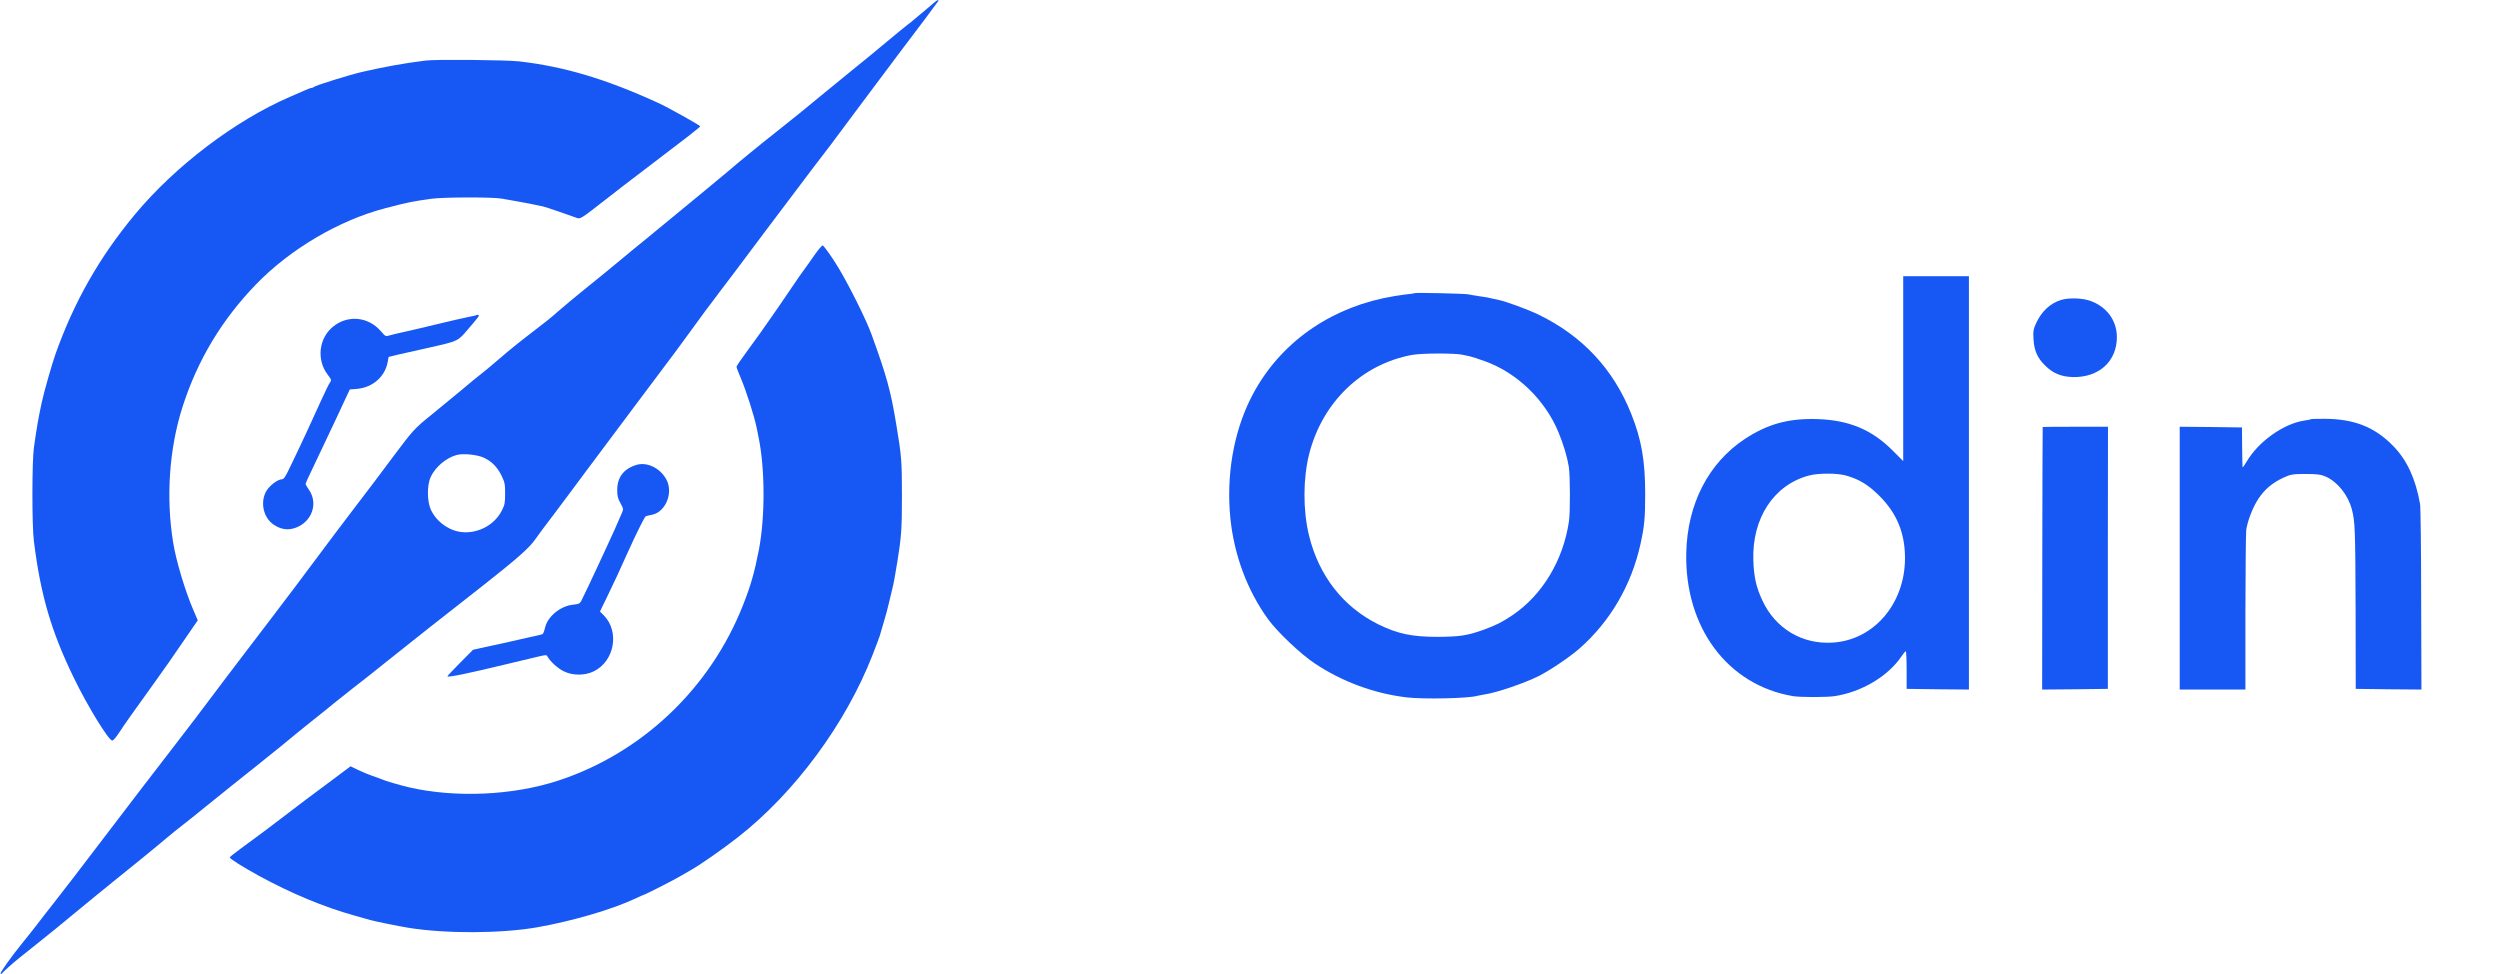
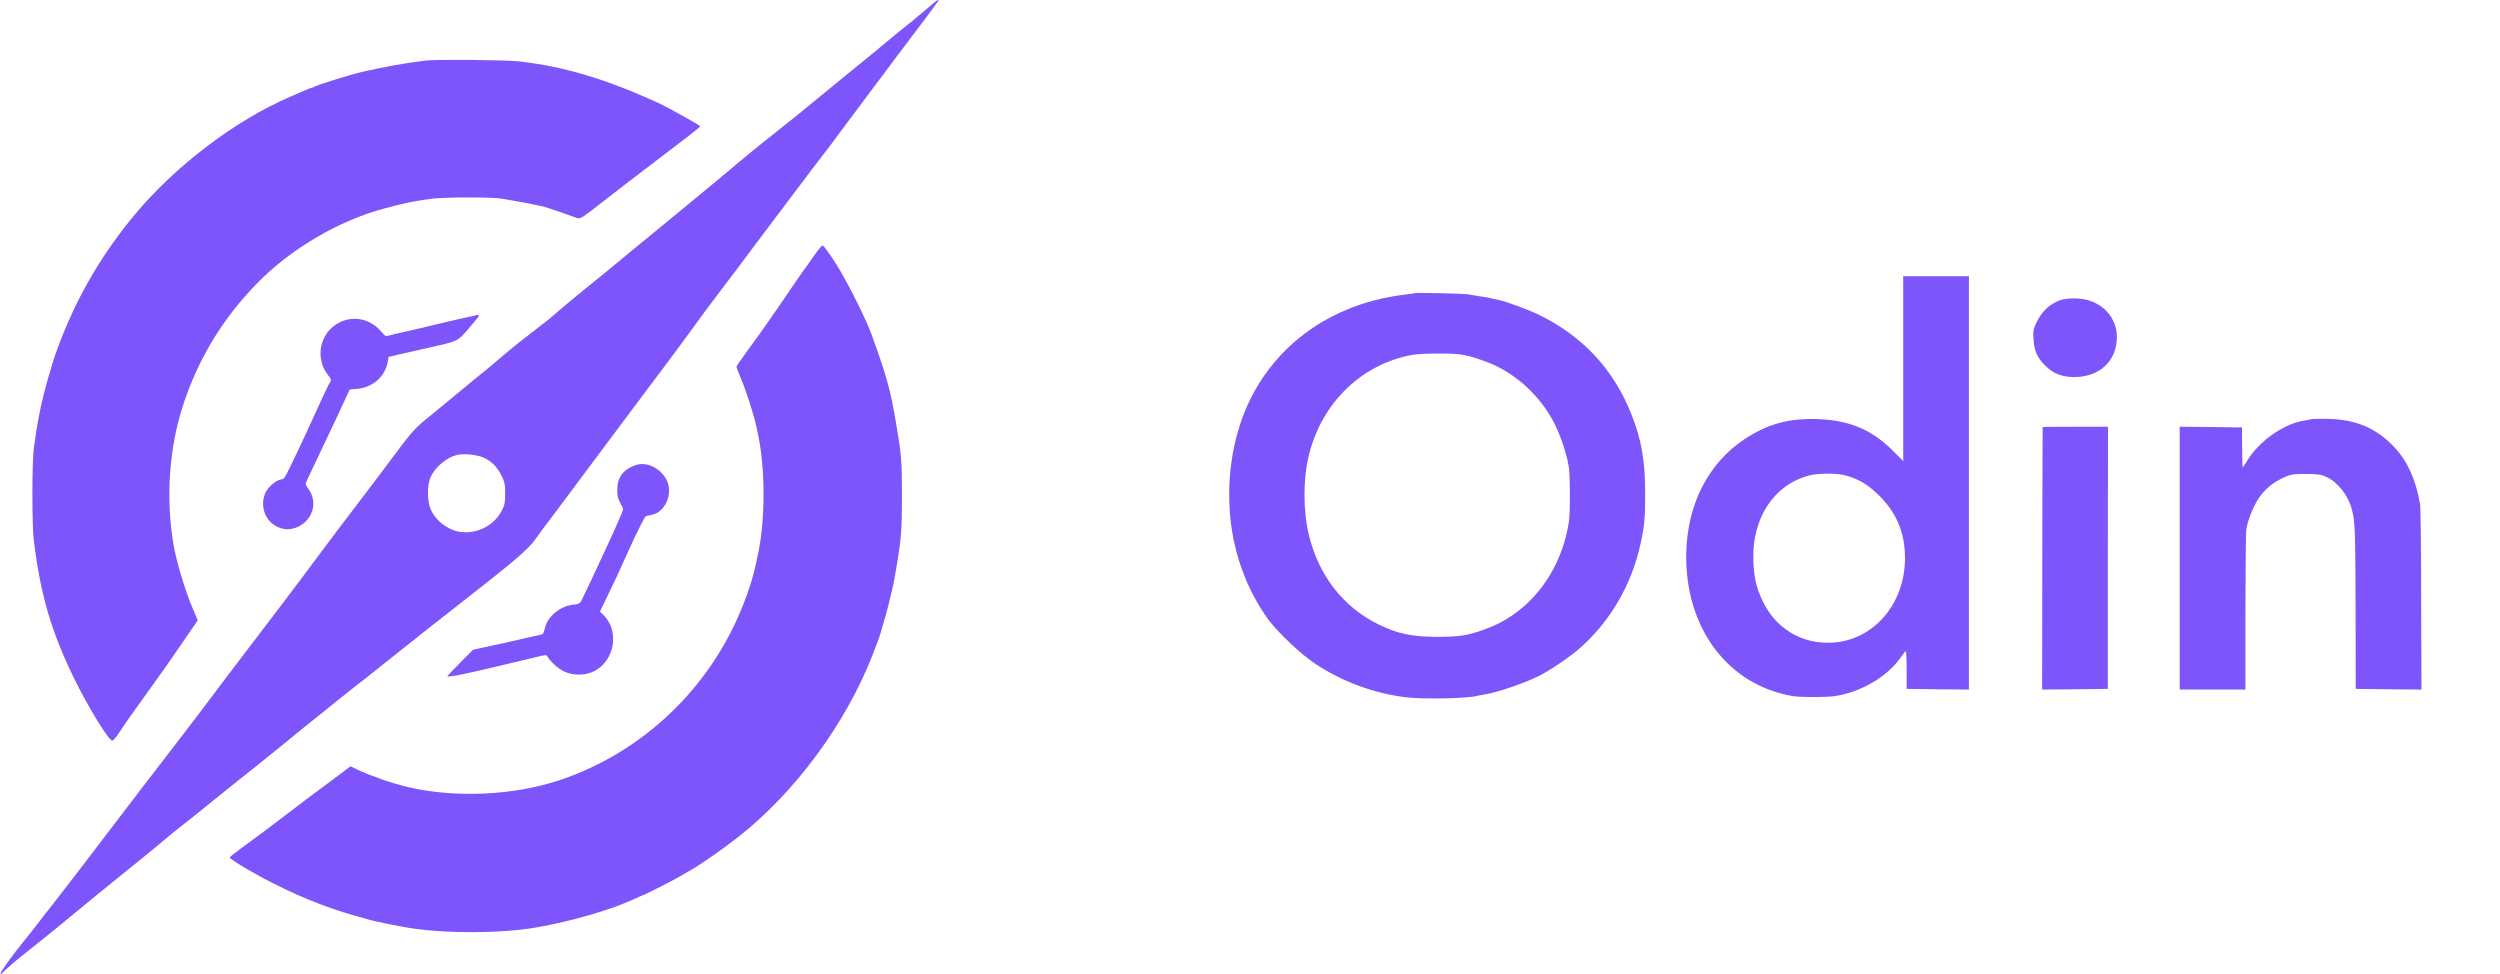
<svg xmlns="http://www.w3.org/2000/svg" width="100%" height="100%" viewBox="0 0 2274.26 886" preserveAspectRatio="xMidYMid meet" role="img" aria-label="Odin">
-   <g transform="translate(0,886) scale(0.1,-0.1)" fill="#1758F5" stroke="none">
+   <g transform="translate(0,886) scale(0.1,-0.1)" fill="#7D55FA" stroke="none">
    <path d="M8499 8837 c-14 -12 -49 -42 -79 -67 -30 -25 -70 -59 -90 -75 -19 -17 -55 -47 -80 -65 -25 -19 -112 -91 -195 -160 -82 -69 -220 -182 -305 -250 -85 -69 -209 -170 -275 -225 -173 -143 -261 -215 -420 -340 -152 -120 -347 -280 -435 -356 -30 -26 -123 -103 -206 -171 -83 -68 -216 -177 -295 -243 -79 -66 -189 -156 -243 -200 -55 -44 -161 -131 -235 -193 -75 -63 -215 -177 -311 -254 -96 -78 -209 -171 -250 -208 -68 -60 -112 -96 -250 -201 -100 -76 -200 -157 -295 -239 -55 -48 -123 -104 -151 -126 -28 -21 -116 -93 -195 -160 -79 -66 -201 -166 -271 -223 -144 -115 -165 -139 -342 -376 -154 -206 -182 -244 -383 -507 -87 -114 -219 -289 -293 -389 -74 -100 -168 -225 -208 -278 -40 -53 -134 -177 -209 -276 -75 -99 -185 -243 -244 -320 -59 -77 -138 -180 -175 -230 -238 -317 -379 -503 -509 -670 -171 -221 -370 -481 -548 -715 -263 -346 -449 -588 -522 -680 -41 -52 -108 -137 -147 -189 -40 -52 -102 -130 -138 -174 -99 -122 -203 -268 -195 -275 3 -3 9 -2 13 3 9 13 98 93 147 132 22 18 112 90 200 160 88 70 212 171 275 224 63 52 162 133 219 180 57 46 134 109 171 139 37 30 147 120 246 199 98 80 206 168 239 197 33 28 105 87 160 129 55 43 132 104 170 136 71 58 452 364 510 409 57 44 340 274 345 280 3 3 64 52 135 109 72 57 171 136 220 177 50 40 122 97 160 127 39 29 183 143 320 253 138 110 302 240 365 290 113 89 313 246 501 393 308 243 415 337 470 417 15 23 94 129 175 235 80 107 201 268 267 358 67 90 272 365 456 610 393 523 441 588 501 672 77 107 197 270 277 374 43 55 227 300 410 545 184 245 384 510 445 590 134 173 129 167 444 590 137 184 281 376 319 426 185 244 360 477 369 492 11 19 -6 14 -35 -11z m-4099 -4140 c73 -33 126 -88 164 -167 28 -59 31 -74 31 -160 0 -85 -3 -101 -29 -153 -85 -171 -308 -249 -474 -166 -77 38 -136 97 -171 169 -37 78 -38 229 -1 305 43 90 142 172 235 196 59 16 186 3 245 -24z" />
    <path d="M3870 8309 c-217 -28 -357 -54 -575 -103 -117 -27 -424 -123 -440 -137 -5 -5 -15 -9 -22 -9 -7 0 -36 -11 -65 -24 -29 -13 -87 -38 -128 -56 -501 -216 -1048 -631 -1416 -1075 -319 -384 -550 -790 -719 -1265 -33 -93 -105 -347 -125 -440 -33 -155 -43 -211 -72 -415 -17 -122 -18 -703 0 -845 61 -492 157 -821 363 -1245 125 -258 314 -566 349 -572 9 -2 34 27 65 74 46 71 138 201 320 453 74 102 179 252 311 446 l83 121 -39 91 c-74 170 -158 450 -184 612 -68 413 -37 859 85 1240 136 424 357 792 669 1114 310 320 753 581 1172 691 214 56 247 62 423 87 113 15 558 16 640 1 33 -6 92 -17 130 -23 61 -10 162 -30 245 -48 13 -3 81 -25 150 -49 69 -24 139 -49 156 -55 34 -12 37 -10 264 167 115 90 178 139 360 277 363 275 499 381 500 389 0 8 -296 174 -385 214 -474 217 -854 330 -1265 377 -119 13 -762 19 -850 7z" />
    <path d="M7409 6539 c-35 -51 -78 -111 -95 -134 -18 -23 -68 -96 -112 -161 -69 -104 -157 -230 -282 -408 -19 -27 -77 -106 -127 -175 -51 -69 -93 -131 -93 -138 0 -6 16 -49 36 -95 52 -122 127 -356 148 -463 3 -16 10 -52 16 -79 60 -290 61 -725 4 -1026 -41 -210 -74 -326 -146 -508 -298 -754 -917 -1342 -1676 -1592 -415 -137 -942 -160 -1367 -61 -76 18 -210 57 -240 71 -11 5 -49 19 -85 31 -36 12 -96 37 -133 55 l-68 33 -163 -122 c-90 -67 -201 -150 -247 -184 -46 -35 -140 -106 -209 -159 -125 -96 -188 -143 -379 -283 -56 -41 -101 -77 -101 -81 0 -12 119 -87 265 -167 295 -161 591 -284 870 -362 61 -17 126 -36 145 -41 47 -13 258 -56 345 -70 339 -55 842 -53 1170 4 322 57 679 161 893 261 40 19 76 35 79 35 9 0 276 136 333 170 30 18 75 44 100 58 79 44 281 185 422 295 518 405 981 1032 1225 1657 33 85 63 164 66 175 3 11 19 65 35 120 17 55 37 129 45 165 9 36 23 96 32 133 17 69 23 102 49 262 36 221 41 296 41 595 0 315 -4 366 -51 645 -52 315 -86 437 -226 824 -45 125 -194 426 -295 596 -57 96 -136 208 -149 212 -6 2 -40 -38 -75 -88z" />
    <path d="M4338 5995 c-2 -3 -40 -12 -84 -20 -43 -9 -153 -34 -244 -56 -183 -44 -204 -49 -340 -80 -52 -11 -110 -25 -129 -31 -32 -10 -35 -9 -77 40 -114 131 -298 149 -431 43 -132 -104 -156 -302 -53 -438 36 -48 37 -50 21 -74 -10 -13 -43 -82 -76 -154 -87 -193 -193 -422 -283 -607 -45 -95 -60 -118 -77 -118 -38 0 -112 -56 -142 -107 -58 -99 -28 -241 64 -304 66 -46 135 -56 205 -29 146 55 204 220 119 344 -17 24 -31 49 -31 54 0 5 18 46 40 91 22 45 72 150 111 234 40 84 95 202 125 264 29 61 69 147 89 191 l37 79 62 5 c147 12 261 112 284 251 l7 40 95 23 c52 12 178 40 280 63 260 59 254 56 346 164 105 123 106 124 96 131 -5 3 -11 3 -14 1z" />
    <path d="M5790 4631 c-116 -36 -174 -111 -175 -226 0 -59 5 -78 29 -122 28 -51 29 -54 13 -90 -23 -57 -99 -227 -147 -328 -23 -49 -49 -106 -58 -125 -48 -106 -154 -328 -166 -350 -12 -21 -24 -26 -73 -31 -112 -11 -228 -104 -253 -203 -17 -64 -18 -65 -42 -70 -13 -3 -104 -23 -203 -46 -99 -23 -200 -45 -225 -50 -25 -5 -77 -17 -116 -25 l-71 -16 -118 -119 c-66 -66 -117 -121 -115 -123 11 -10 190 27 525 108 105 25 208 49 230 55 22 5 64 15 93 22 50 11 55 11 64 -7 25 -44 94 -107 147 -132 81 -40 191 -40 273 0 188 92 236 360 92 508 l-36 36 65 134 c36 74 76 159 90 189 13 30 36 80 50 110 13 30 36 80 50 110 72 160 150 316 160 322 6 4 30 10 52 14 127 20 203 197 138 320 -55 105 -176 164 -273 135z" />
  </g>
  <g transform="translate(1058.96,212.64) scale(1.24519)">
-     <g transform="translate(0,370) scale(0.1,-0.1)" fill="#1758F5" stroke="none">
+     <g transform="translate(0,370) scale(0.1,-0.1)" fill="#7D55FA" stroke="none">
      <path d="M5400 2714 l0 -675 -78 78 c-153 153 -320 222 -552 229 -210 6 -360 -36 -527 -145 -266 -176 -420 -475 -428 -832 -12 -545 301 -966 779 -1047 53 -9 248 -9 306 0 196 30 389 145 487 290 14 21 28 38 32 38 3 0 6 -62 6 -137 l0 -138 228 -3 227 -2 0 1510 0 1510 -240 0 -240 0 0 -676z m-416 -781 c97 -28 159 -66 242 -148 127 -127 187 -271 187 -455 0 -333 -228 -599 -529 -617 -223 -14 -418 103 -513 308 -45 96 -62 172 -66 294 -10 308 151 552 408 619 69 18 207 18 271 -1z" />
      <path d="M1829 3266 c-2 -2 -33 -7 -69 -10 -36 -4 -107 -16 -159 -27 -433 -94 -781 -357 -969 -734 -125 -251 -178 -562 -148 -870 27 -272 124 -532 278 -744 68 -92 236 -252 337 -319 199 -133 432 -220 671 -249 123 -15 465 -8 522 12 7 2 29 6 48 9 90 13 289 81 400 136 80 41 226 139 295 200 226 199 380 464 446 765 28 127 34 188 34 365 0 240 -27 397 -102 584 -130 327 -357 570 -677 725 -78 38 -240 97 -290 107 -12 2 -34 7 -51 11 -16 4 -32 7 -35 8 -3 1 -30 5 -60 9 -30 5 -64 10 -75 13 -24 6 -391 14 -396 9z m351 -450 c14 -3 37 -8 52 -11 15 -3 65 -19 111 -36 235 -84 439 -281 537 -516 38 -91 65 -182 77 -256 10 -63 11 -334 1 -398 -42 -285 -194 -538 -413 -686 -76 -51 -122 -74 -213 -107 -117 -42 -174 -50 -332 -51 -189 0 -293 22 -434 91 -257 127 -435 355 -507 649 -45 185 -44 417 1 596 97 380 386 657 753 724 71 13 315 13 367 1z" />
      <path d="M6552 3216 c-78 -25 -139 -81 -179 -165 -22 -46 -25 -63 -21 -125 6 -82 28 -133 84 -188 57 -57 116 -82 201 -85 192 -5 324 114 324 292 0 123 -77 226 -201 267 -59 19 -154 21 -208 4z" />
      <path d="M8378 2345 c-1 -2 -23 -6 -48 -10 -151 -22 -337 -155 -421 -300 -16 -27 -29 -45 -30 -40 -1 6 -2 73 -3 150 l-1 140 -228 3 -227 2 0 -960 0 -960 240 0 240 0 0 563 c1 309 3 580 6 602 9 67 49 169 89 229 45 68 101 116 181 153 53 25 70 28 164 28 85 0 114 -4 151 -21 85 -40 160 -135 187 -239 23 -87 25 -150 27 -720 l1 -590 240 -3 240 -2 -2 657 c0 362 -4 676 -8 698 -32 184 -96 322 -195 423 -135 140 -288 200 -506 200 -51 0 -95 -1 -97 -3z" />
      <path d="M6419 2288 c-1 -2 -2 -434 -3 -961 l-1 -957 240 2 240 3 0 958 1 957 -238 0 c-131 0 -238 -1 -239 -2z" />
    </g>
  </g>
</svg>
